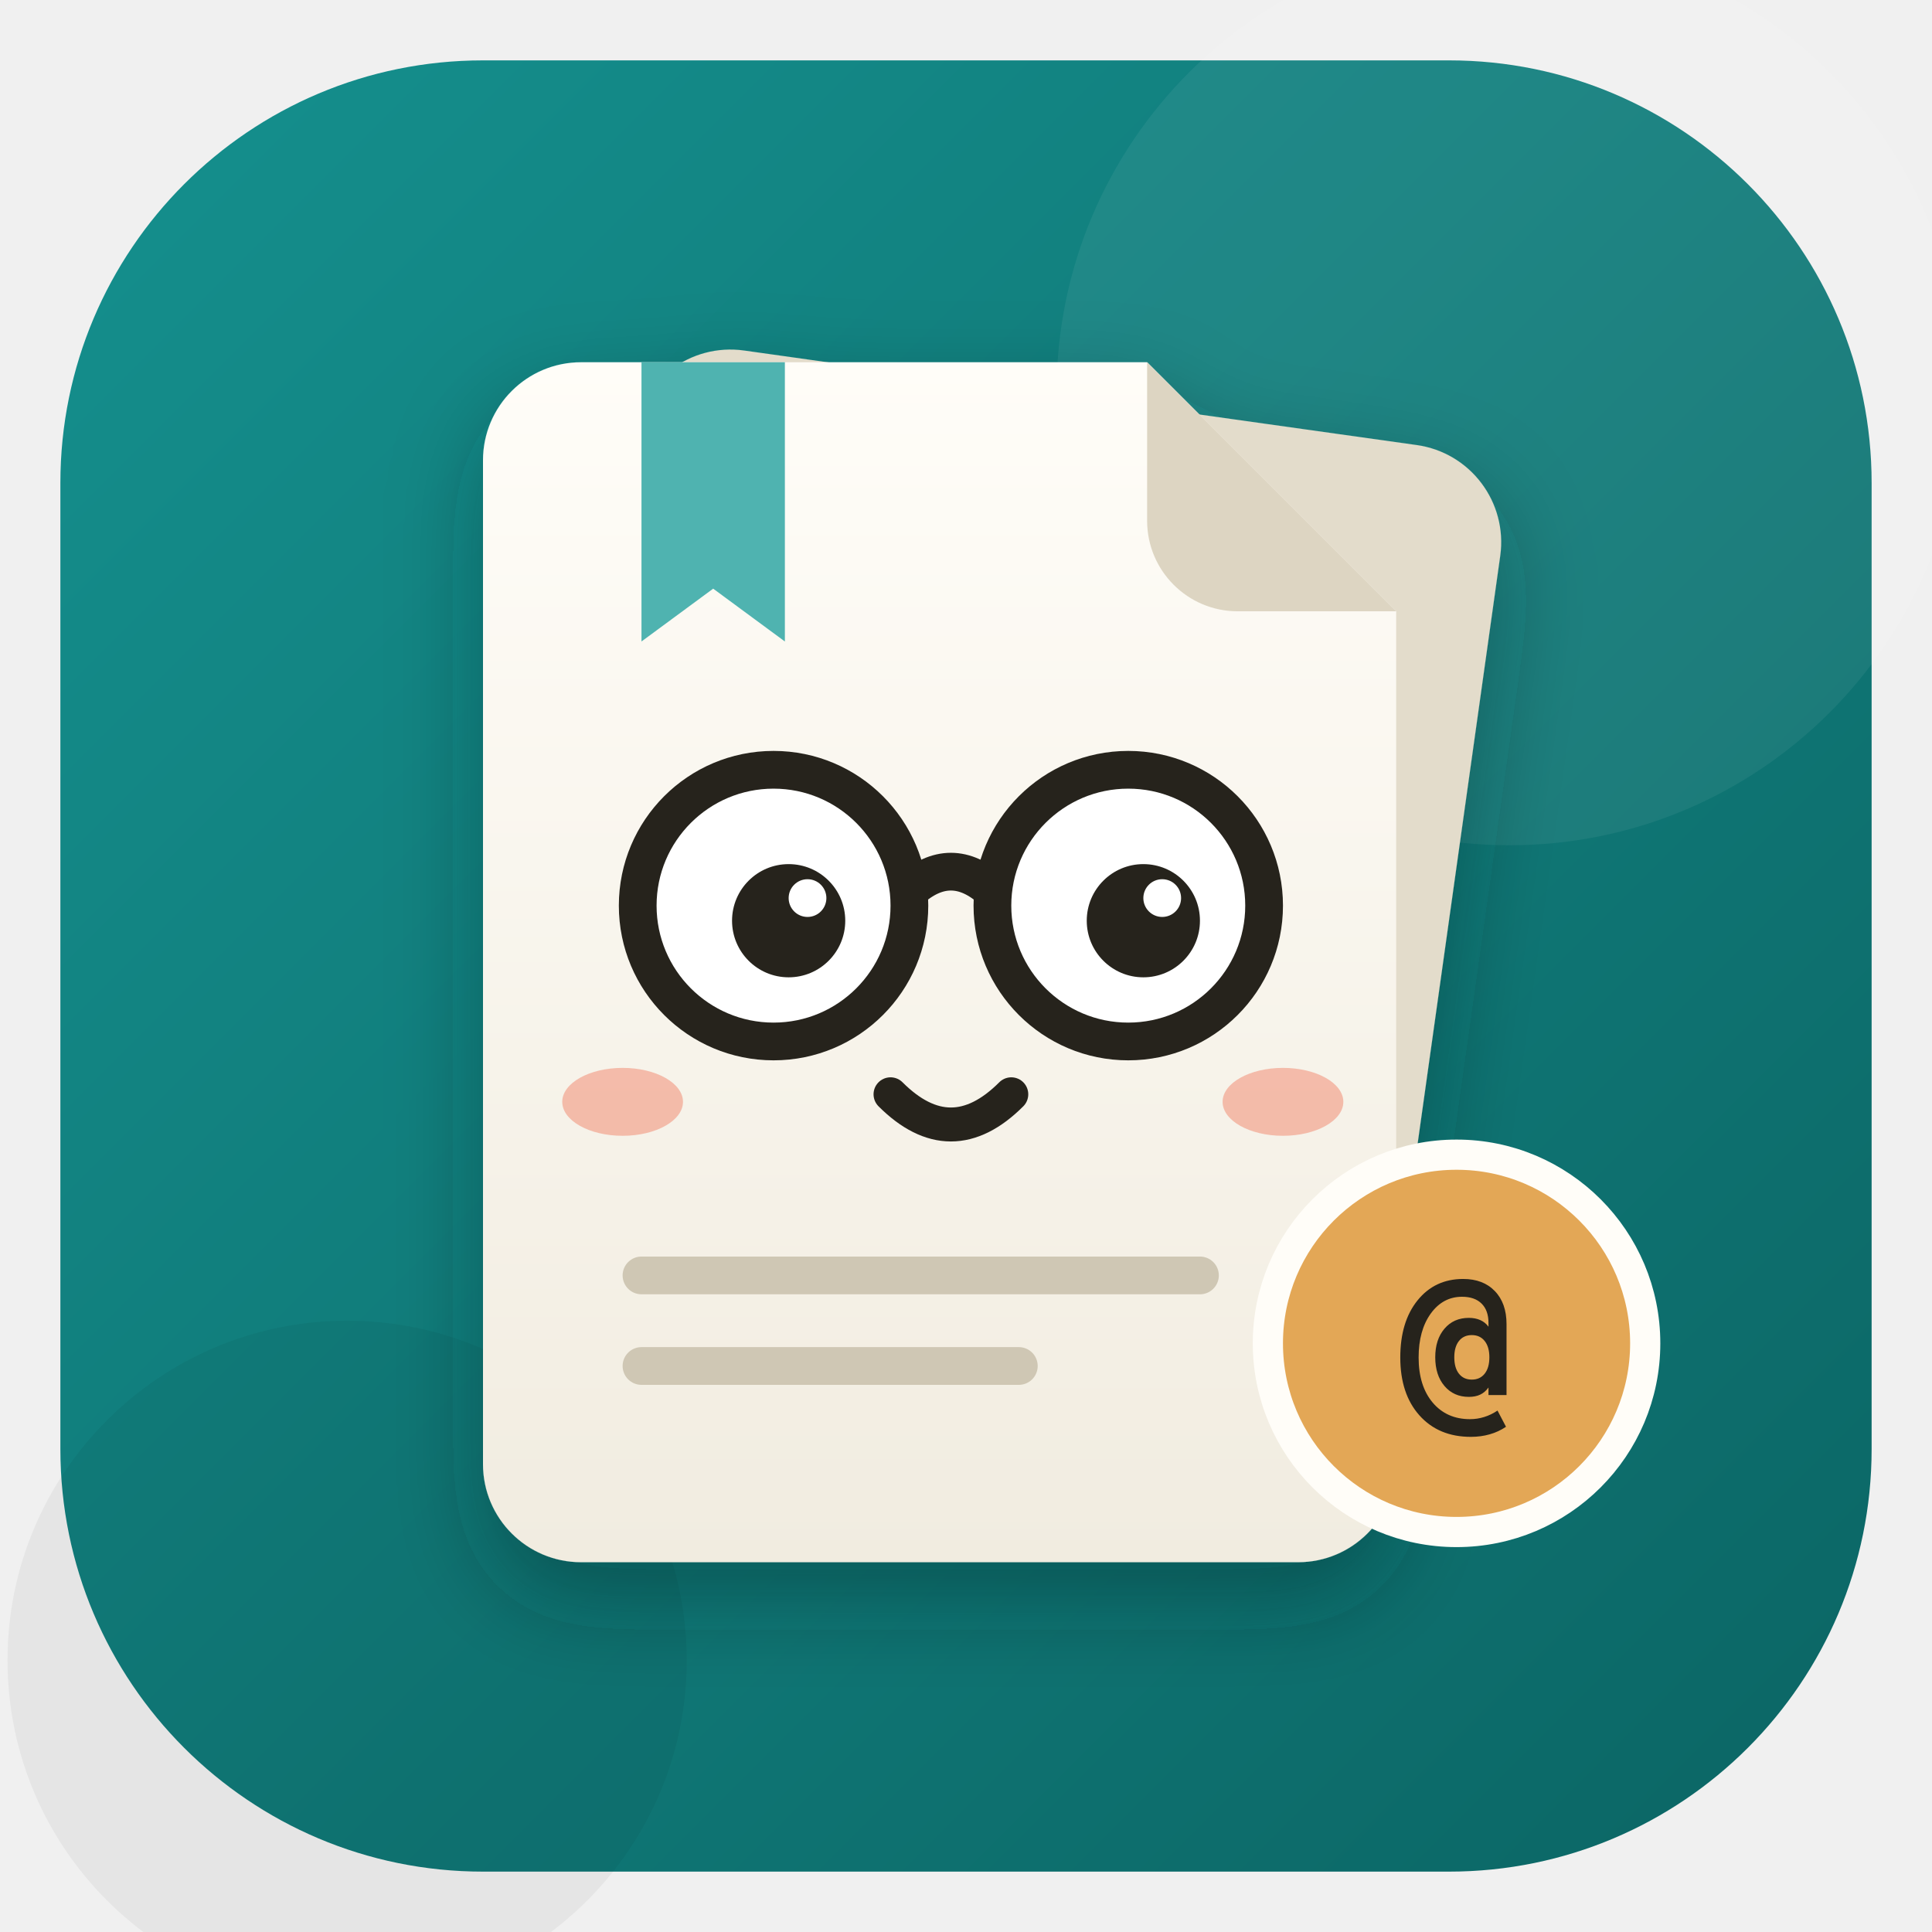
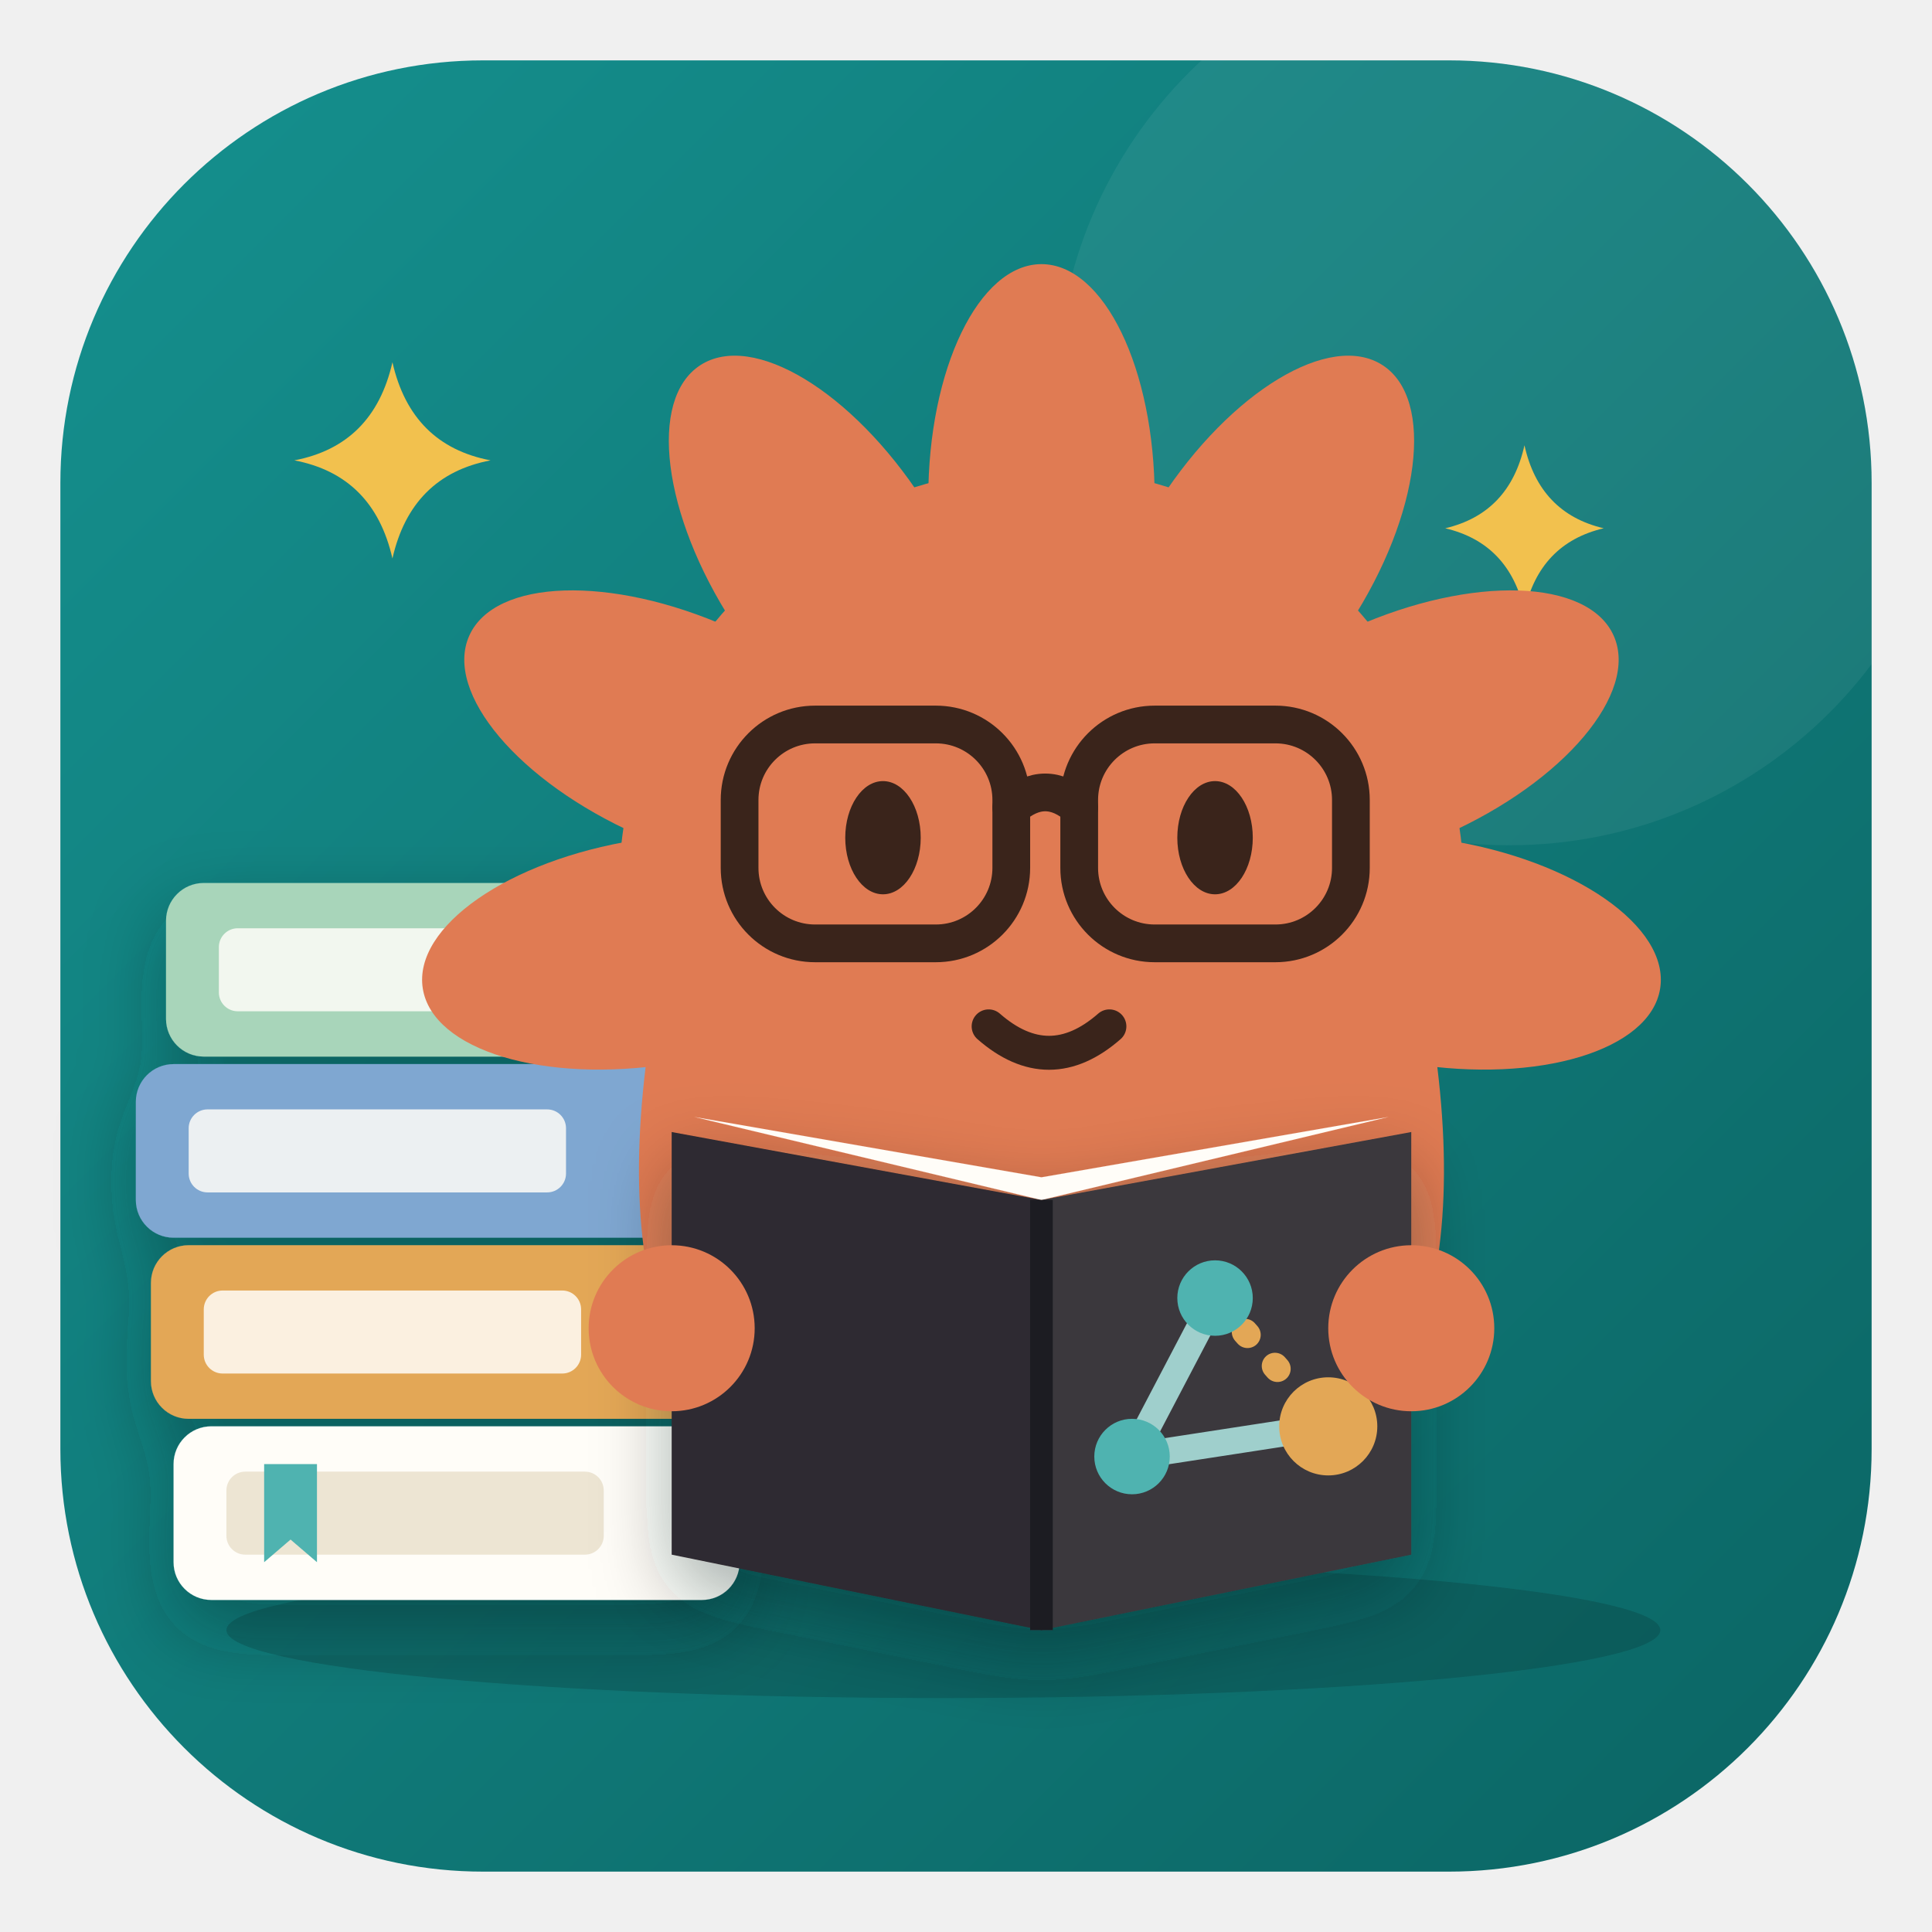
- <svg xmlns="http://www.w3.org/2000/svg" viewBox="0 0 512 512" role="img" aria-label="ref-manager icon: a friendly paper character with a teal bookmark, reading glasses, and a small amber citation spark">
+ <svg xmlns="http://www.w3.org/2000/svg" viewBox="0 0 512 512" role="img" aria-label="ref-manager icon: a coral burst character in glasses reading a book with a knowledge graph beside a stack of books, on a teal tile">
  <defs>
    <linearGradient id="bg" x1="0" y1="0" x2="1" y2="1">
      <stop offset="0" stop-color="#15908E" />
      <stop offset="1" stop-color="#0B6564" />
    </linearGradient>
-     <linearGradient id="page" x1="0" y1="0" x2="0" y2="1">
-       <stop offset="0" stop-color="#FFFDF8" />
-       <stop offset="1" stop-color="#F1ECE0" />
-     </linearGradient>
    <filter id="soft" x="-20%" y="-20%" width="140%" height="140%">
-       <feDropShadow dx="0" dy="10" stdDeviation="12" flood-color="#062E2E" flood-opacity=".35" />
+       <feDropShadow dx="0" dy="8" stdDeviation="10" flood-color="#062E2E" flood-opacity=".35" />
    </filter>
+     <clipPath id="tile">
+       <rect x="16" y="16" width="480" height="480" rx="112" />
+     </clipPath>
  </defs>
  <rect x="16" y="16" width="480" height="480" rx="112" fill="url(#bg)" />
-   <circle cx="400" cy="104" r="120" fill="#fff" opacity=".06" />
-   <circle cx="92" cy="440" r="90" fill="#000" opacity=".05" />
+   <circle cx="400" cy="104" r="120" fill="#fff" opacity=".06" clip-path="url(#tile)" />
+   <ellipse cx="250" cy="432" rx="190" ry="18" fill="#062E2E" opacity=".25" />
+   <g fill="#F2C14E">
+     <path d="M104 96 q5 22 26 26 q-21 4-26 26 q-5-22-26-26 q21-4 26-26z" />
+     <path d="M404 118 q4 18 21 22 q-17 4-21 22 q-4-18-21-22 q17-4 21-22z" />
+   </g>
  <g filter="url(#soft)">
-     <rect x="150" y="104" width="232" height="292" rx="26" fill="#E3DCCB" transform="rotate(8 266 250)" />
-     <path d="M128 122 a26 26 0 0 1 26-26 h150 l66 66 v226 a26 26 0 0 1-26 26 H154 a26 26 0 0 1-26-26 z" fill="url(#page)" />
-     <path d="M304 96 v42 a24 24 0 0 0 24 24 h42 z" fill="#DDD5C2" />
+     <rect x="46" y="378" width="150" height="46" rx="10" fill="#FFFDF8" />
+     <rect x="40" y="330" width="150" height="46" rx="10" fill="#E3A756" />
+     <rect x="36" y="282" width="150" height="46" rx="10" fill="#7FA7D1" />
+     <rect x="44" y="234" width="146" height="46" rx="10" fill="#A8D5BA" />
  </g>
-   <path d="M170 96 h38 v74 l-19-14 l-19 14 z" fill="#4FB3B0" />
-   <g stroke="#CFC7B4" stroke-width="10" stroke-linecap="round">
-     <line x1="170" y1="338" x2="318" y2="338" />
-     <line x1="170" y1="362" x2="270" y2="362" />
+   <g fill="#FFFDF8" opacity=".85">
+     <rect x="58" y="246" width="100" height="22" rx="5" />
+     <rect x="50" y="294" width="100" height="22" rx="5" />
+     <rect x="54" y="342" width="100" height="22" rx="5" />
  </g>
-   <g fill="#fff" stroke="#26231C" stroke-width="10">
-     <circle cx="205" cy="240" r="36" />
-     <circle cx="299" cy="240" r="36" />
+   <rect x="60" y="390" width="100" height="22" rx="5" fill="#EDE5D3" />
+   <path d="M70 388 h14 v26 l-7-6 l-7 6z" fill="#4FB3B0" />
+   <g transform="translate(276 236)" fill="#E07B53">
+     <ellipse cx="0" cy="-104" rx="30" ry="62" />
+     <ellipse cx="0" cy="-104" rx="30" ry="62" transform="rotate(33)" />
+     <ellipse cx="0" cy="-104" rx="30" ry="62" transform="rotate(66)" />
+     <ellipse cx="0" cy="-104" rx="30" ry="62" transform="rotate(99)" />
+     <ellipse cx="0" cy="-104" rx="30" ry="62" transform="rotate(261)" />
+     <ellipse cx="0" cy="-104" rx="30" ry="62" transform="rotate(294)" />
+     <ellipse cx="0" cy="-104" rx="30" ry="62" transform="rotate(327)" />
+     <circle r="112" />
+     <path d="M-104 40 Q-120 150 -40 170 H40 Q120 150 104 40z" />
  </g>
-   <path d="M241 236 q11-10 22 0" fill="none" stroke="#26231C" stroke-width="10" stroke-linecap="round" />
-   <circle cx="209" cy="244" r="15" fill="#26231C" />
-   <circle cx="303" cy="244" r="15" fill="#26231C" />
-   <circle cx="214" cy="238" r="5" fill="#fff" />
-   <circle cx="308" cy="238" r="5" fill="#fff" />
-   <ellipse cx="165" cy="292" rx="16" ry="9" fill="#F2A48F" opacity=".7" />
-   <ellipse cx="340" cy="292" rx="16" ry="9" fill="#F2A48F" opacity=".7" />
-   <path d="M236 290 q16 16 32 0" fill="none" stroke="#26231C" stroke-width="9" stroke-linecap="round" />
-   <g transform="translate(386 356)">
-     <circle r="50" fill="#E3A756" stroke="#FFFDF8" stroke-width="8" />
-     <text x="0" y="17" text-anchor="middle" font-family="IBM Plex Mono, Menlo, monospace" font-size="50" font-weight="700" fill="#26231C">@</text>
+   <g fill="none" stroke="#3A241B" stroke-width="10" stroke-linejoin="round">
+     <rect x="196" y="192" width="72" height="58" rx="20" />
+     <rect x="286" y="192" width="72" height="58" rx="20" />
+     <path d="M268 214 q9-8 18 0" stroke-linecap="round" />
  </g>
+   <ellipse cx="234" cy="222" rx="10" ry="15" fill="#3A241B" />
+   <ellipse cx="322" cy="222" rx="10" ry="15" fill="#3A241B" />
+   <path d="M262 272 q16 14 32 0" fill="none" stroke="#3A241B" stroke-width="9" stroke-linecap="round" />
+   <g filter="url(#soft)">
+     <path d="M178 300 L276 318 L276 432 L178 412z" fill="#2E2C30" />
+     <path d="M374 300 L276 318 L276 432 L374 412z" fill="#3A383D" />
+     <path d="M184 296 L276 312 L368 296 L276 318z" fill="#FFFDF8" />
+     <line x1="276" y1="318" x2="276" y2="432" stroke="#1F1E22" stroke-width="6" />
+   </g>
+   <g stroke="#9FCFCC" stroke-width="7" stroke-linecap="round">
+     <line x1="300" y1="386" x2="322" y2="344" />
+   </g>
+   <line x1="322" y1="344" x2="352" y2="378" stroke="#E3A756" stroke-width="7" stroke-linecap="round" stroke-dasharray="1 11" />
+   <line x1="300" y1="386" x2="352" y2="378" stroke="#9FCFCC" stroke-width="7" stroke-linecap="round" />
+   <circle cx="300" cy="386" r="10" fill="#4FB3B0" />
+   <circle cx="322" cy="344" r="10" fill="#4FB3B0" />
+   <circle cx="352" cy="378" r="13" fill="#E3A756" />
+   <circle cx="178" cy="352" r="22" fill="#E07B53" />
+   <circle cx="374" cy="352" r="22" fill="#E07B53" />
</svg>
